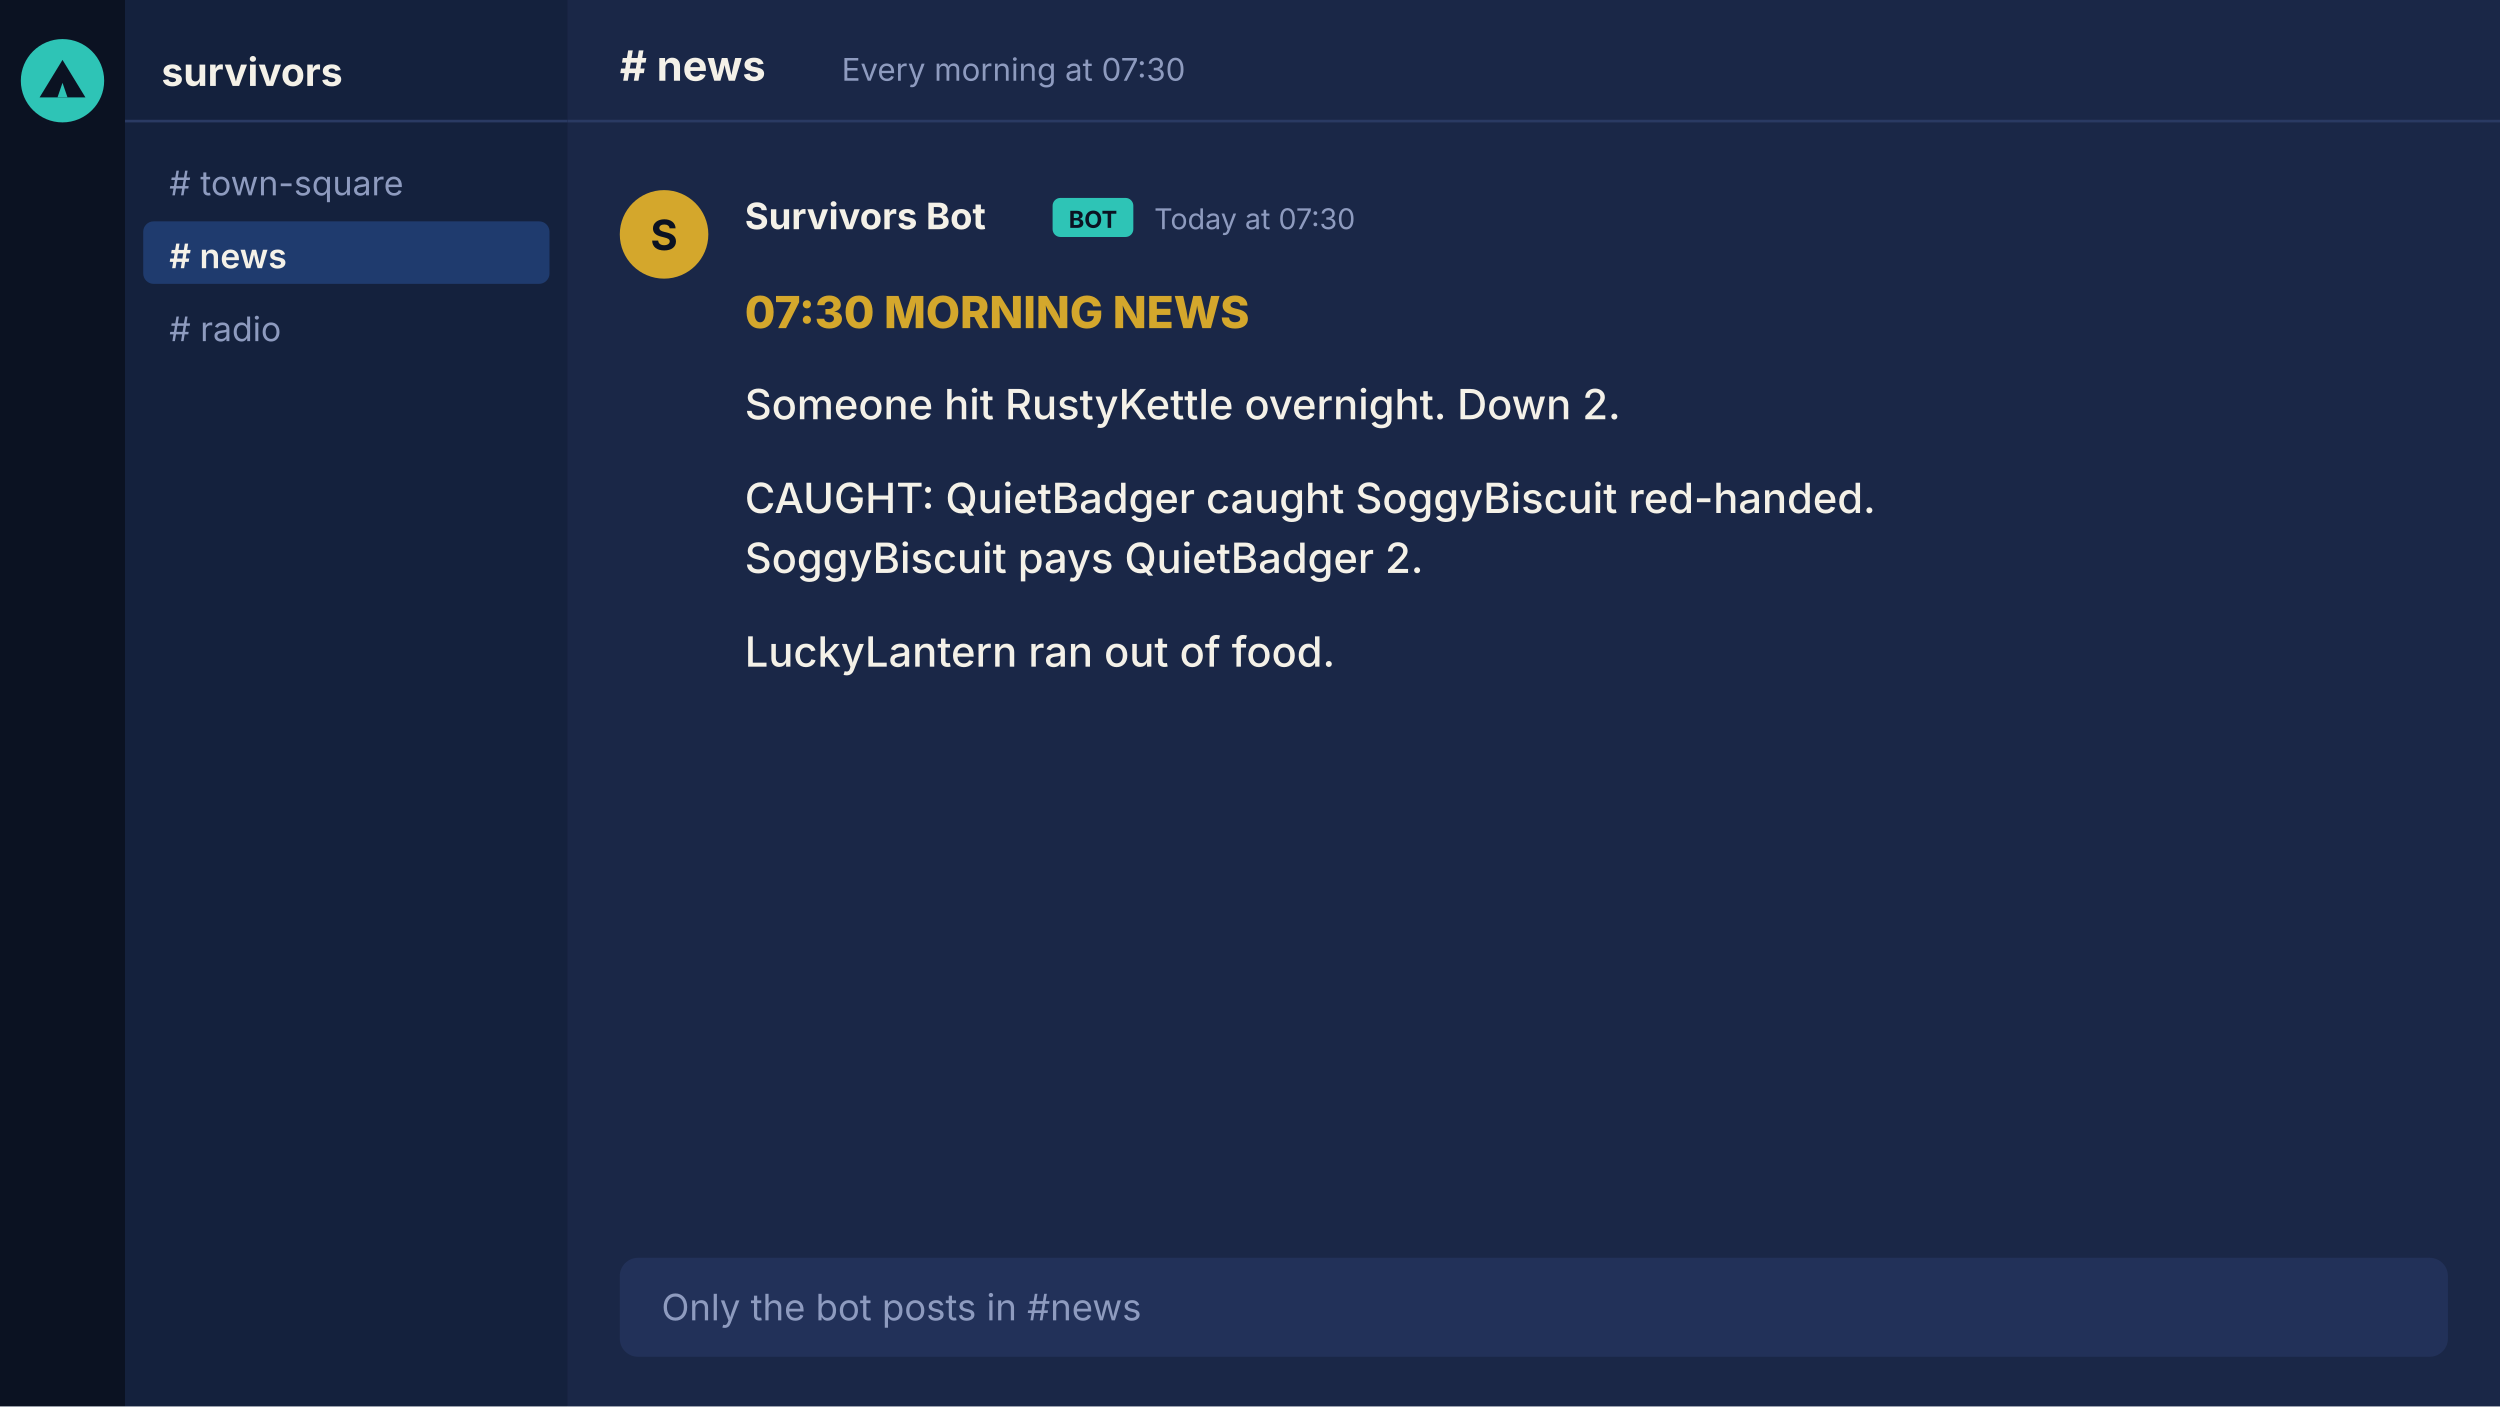
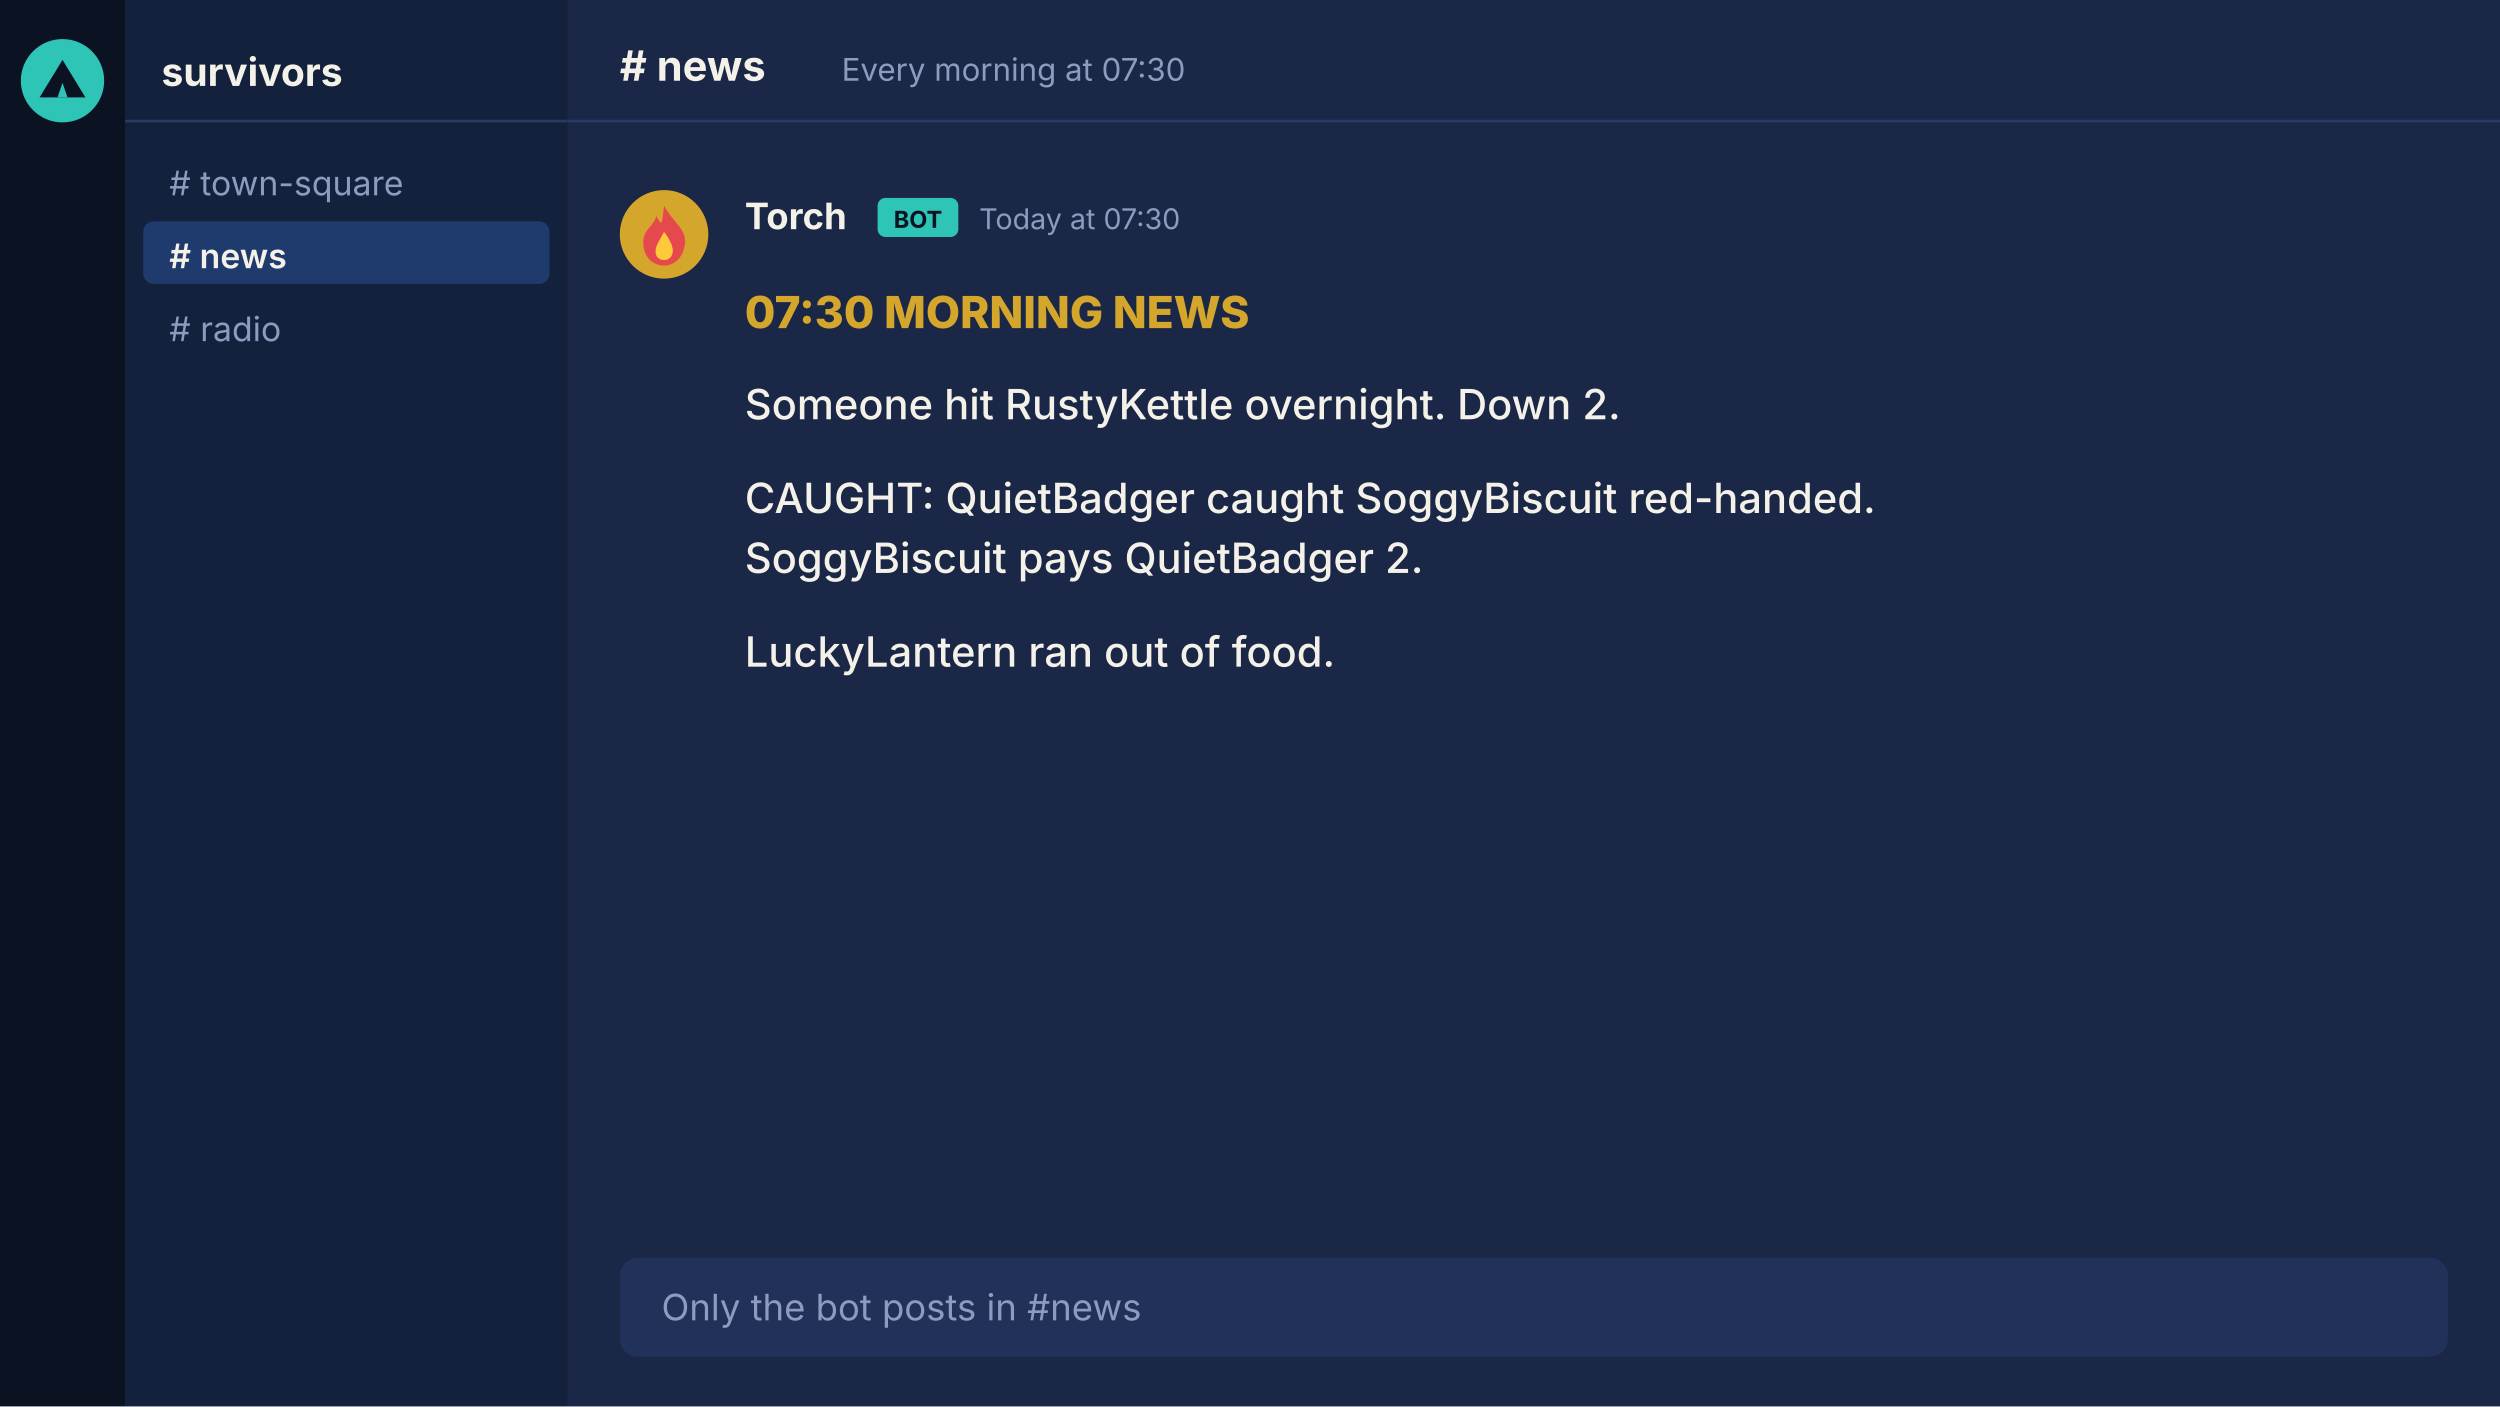
<svg xmlns="http://www.w3.org/2000/svg" width="1920" height="1080" viewBox="0 0 1920 1080">
  <rect width="1920" height="1080" fill="#1A2747" />
  <g id="server_rail">
    <rect width="96" height="1080" fill="#0B1222" />
    <circle cx="48.0" cy="62" r="32" fill="#2EC4B6" />
    <path d="M30.4 74.8 L48.0 46.0 L65.6 74.8 Z" fill="#0B1222" />
    <path d="M44.16 74.8 L48.0 63.6 L51.84 74.8 Z" fill="#2EC4B6" />
  </g>
  <g id="channel_list">
    <rect x="96" width="340" height="1080" fill="#14213D" />
    <text x="124" y="66" font-family="Inter, 'Segoe UI', Arial, sans-serif" font-size="30" font-weight="700" fill="#F4F1E8" text-anchor="start">survivors</text>
    <rect x="96" y="92" width="340" height="2" fill="#2A3A63" />
    <g id="channel_town_square">
      <rect x="110" y="114" width="312" height="48" rx="8" fill="none" />
      <text x="130" y="150" font-family="Inter, 'Segoe UI', Arial, sans-serif" font-size="26" font-weight="400" fill="#8E9BBF" text-anchor="start">#  town-square</text>
    </g>
    <g id="channel_news">
      <rect x="110" y="170" width="312" height="48" rx="8" fill="#1F3B6E" />
      <text x="130" y="206" font-family="Inter, 'Segoe UI', Arial, sans-serif" font-size="26" font-weight="600" fill="#F4F1E8" text-anchor="start">#  news</text>
    </g>
    <g id="channel_radio">
      <rect x="110" y="226" width="312" height="48" rx="8" fill="none" />
      <text x="130" y="262" font-family="Inter, 'Segoe UI', Arial, sans-serif" font-size="26" font-weight="400" fill="#8E9BBF" text-anchor="start">#  radio</text>
    </g>
  </g>
  <g id="main_bg">
    <rect x="436" width="1484" height="1080" fill="#1A2747" />
  </g>
  <g id="channel_header">
    <text x="476" y="62" font-family="Inter, 'Segoe UI', Arial, sans-serif" font-size="32" font-weight="700" fill="#F4F1E8" text-anchor="start">#  news</text>
    <text x="646.4" y="62" font-family="Inter, 'Segoe UI', Arial, sans-serif" font-size="24" font-weight="400" fill="#8E9BBF" text-anchor="start">Every morning at 07:30</text>
    <rect x="436" y="92" width="1484" height="2" fill="#2A3A63" />
  </g>
  <g id="bot_author">
    <circle cx="510" cy="180" r="34" fill="#D4A72C" />
-     <text x="510" y="192" font-family="Inter, 'Segoe UI', Arial, sans-serif" font-size="32" font-weight="700" fill="#0B1222" text-anchor="middle">S</text>
-     <text x="572" y="176" font-family="Inter, 'Segoe UI', Arial, sans-serif" font-size="28" font-weight="700" fill="#F4F1E8" text-anchor="start">Survivors Bot</text>
-     <rect x="808.4" y="152" width="62" height="30" rx="6" fill="#2EC4B6" />
-     <text x="839.4" y="175" font-family="Inter, 'Segoe UI', Arial, sans-serif" font-size="18" font-weight="700" fill="#0B1222" text-anchor="middle">BOT</text>
-     <text x="886.4" y="176" font-family="Inter, 'Segoe UI', Arial, sans-serif" font-size="22" font-weight="400" fill="#8E9BBF" text-anchor="start">Today at 07:30</text>
+     <path d="M510 158 C516 170 528 176 526 188 C524 200 516 204 510 204 C502 204 494 198 494 186 C494 176 502 174 504 166 C508 172 508 176 510 158 Z" fill="#E5484D" />
+     <path d="M510 178 C516 186 518 192 516 196 C514 201 506 201 504 196 C502 190 506 186 510 178 Z" fill="#FFC93C" />
+     <text x="572" y="176" font-family="Inter, 'Segoe UI', Arial, sans-serif" font-size="28" font-weight="700" fill="#F4F1E8" text-anchor="start">Torch</text>
+     <rect x="674.0" y="152" width="62" height="30" rx="6" fill="#2EC4B6" />
+     <text x="705.0" y="175" font-family="Inter, 'Segoe UI', Arial, sans-serif" font-size="18" font-weight="700" fill="#0B1222" text-anchor="middle">BOT</text>
+     <text x="752.0" y="176" font-family="Inter, 'Segoe UI', Arial, sans-serif" font-size="22" font-weight="400" fill="#8E9BBF" text-anchor="start">Today at 07:30</text>
  </g>
  <g id="headline">
    <text x="572" y="252" font-family="Inter, 'Segoe UI', Arial, sans-serif" font-size="34" font-weight="800" fill="#D4A72C" text-anchor="start">07:30 MORNING NEWS</text>
  </g>
  <g id="line_1">
    <text x="572" y="322" font-family="Inter, 'Segoe UI', Arial, sans-serif" font-size="32" font-weight="500" fill="#F4F1E8" text-anchor="start">Someone hit RustyKettle overnight. Down 2.</text>
  </g>
  <g id="line_2">
    <text x="572" y="394" font-family="Inter, 'Segoe UI', Arial, sans-serif" font-size="32" font-weight="500" fill="#F4F1E8" text-anchor="start">CAUGHT: QuietBadger caught SoggyBiscuit red-handed.</text>
    <text x="572" y="440" font-family="Inter, 'Segoe UI', Arial, sans-serif" font-size="32" font-weight="500" fill="#F4F1E8" text-anchor="start">SoggyBiscuit pays QuietBadger 2.</text>
  </g>
  <g id="line_3">
    <text x="572" y="512" font-family="Inter, 'Segoe UI', Arial, sans-serif" font-size="32" font-weight="500" fill="#F4F1E8" text-anchor="start">LuckyLantern ran out of food.</text>
  </g>
  <g id="message_box">
    <rect x="476" y="966" width="1404" height="76" rx="14" fill="#223159" />
    <text x="508" y="1014" font-family="Inter, 'Segoe UI', Arial, sans-serif" font-size="28" font-weight="400" fill="#8E9BBF" text-anchor="start">Only the bot posts in #news</text>
  </g>
</svg>
